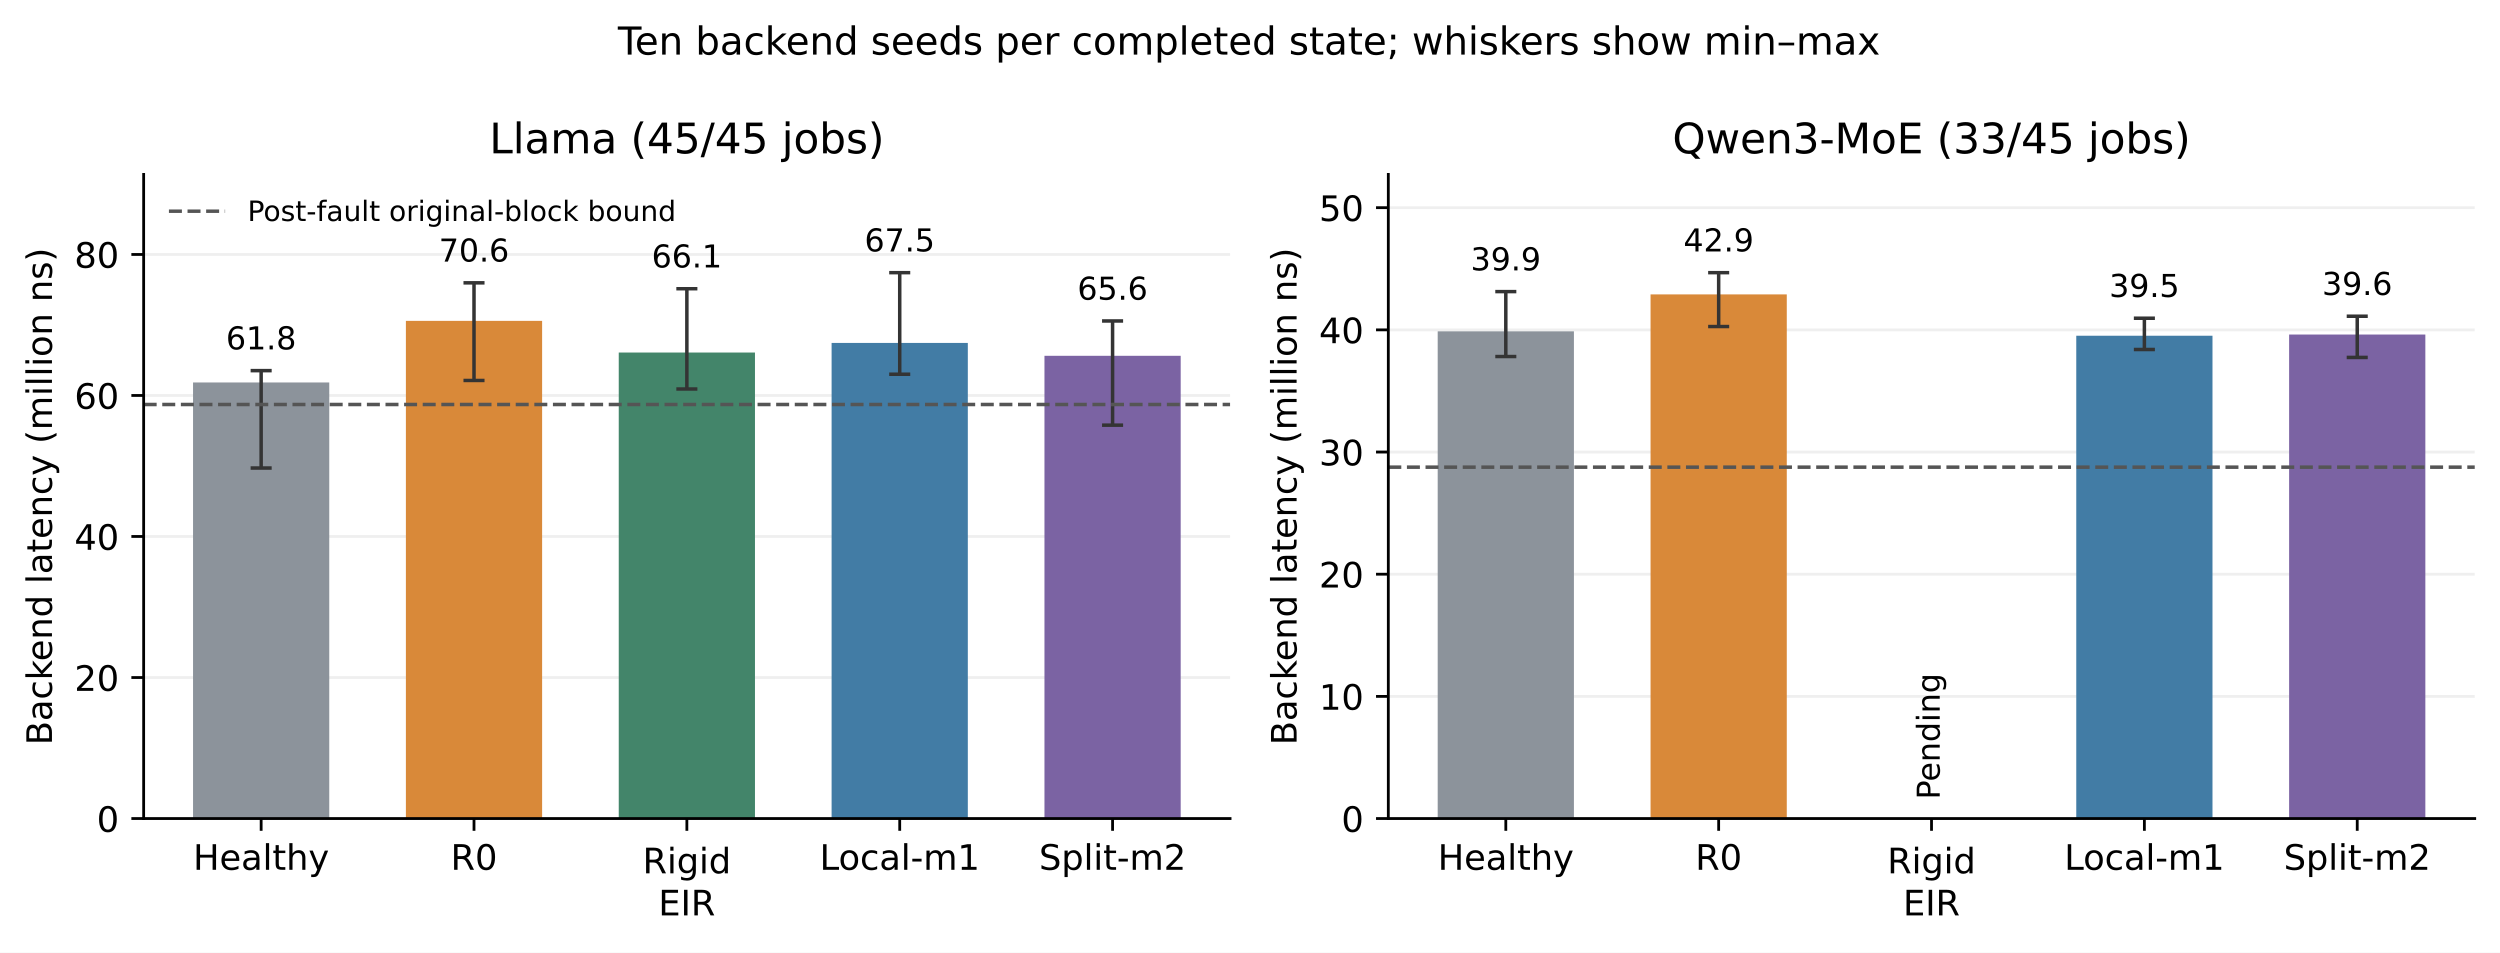
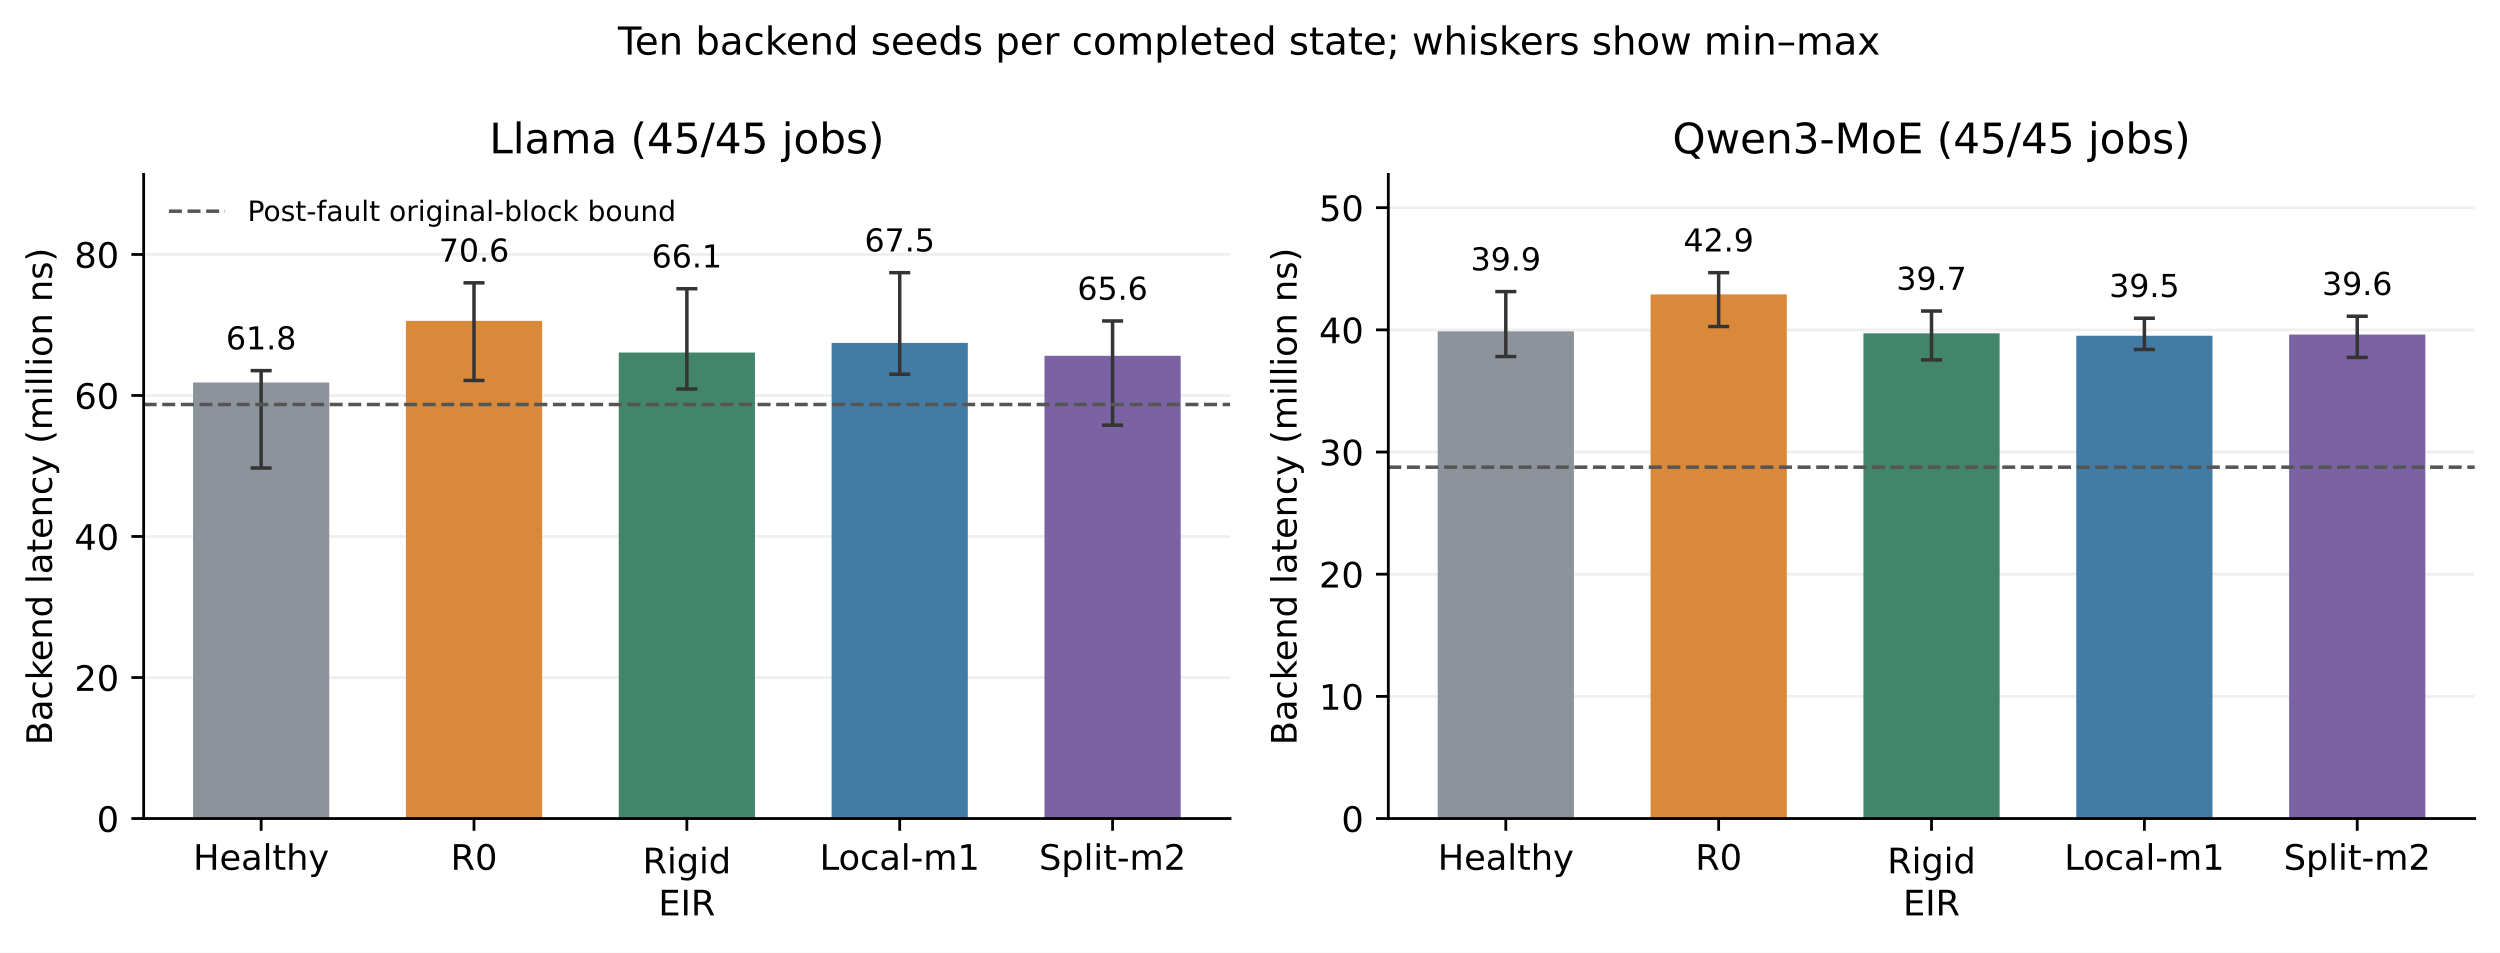
<svg xmlns="http://www.w3.org/2000/svg" xmlns:xlink="http://www.w3.org/1999/xlink" width="712.243pt" height="271.406pt" viewBox="0 0 712.243 271.406" version="1.1">
  <defs>
    <style type="text/css">*{stroke-linejoin: round; stroke-linecap: butt}</style>
  </defs>
  <g id="figure_1">
    <g id="patch_1">
      <path d="M 0 271.406  L 712.243 271.406  L 712.243 0  L 0 0  z " style="fill: #ffffff" />
    </g>
    <g id="axes_1">
      <g id="patch_2">
        <path d="M 40.926 233.202  L 350.443 233.202  L 350.443 49.688  L 40.926 49.688  z " style="fill: #ffffff" />
      </g>
      <g id="matplotlib.axis_1">
        <g id="xtick_1">
          <g id="line2d_1">
            <defs>
-               <path id="m499724e395" d="M 0 0  L 0 3.5  " style="stroke: #000000; stroke-width: 0.8" />
+               <path id="m064a85d95e" d="M 0 0  L 0 3.5  " style="stroke: #000000; stroke-width: 0.8" />
            </defs>
            <g>
-               <use xlink:href="#m499724e395" x="74.4" y="233.202" style="stroke: #000000; stroke-width: 0.8" />
+               <use xlink:href="#m064a85d95e" x="74.4" y="233.202" style="stroke: #000000; stroke-width: 0.8" />
            </g>
          </g>
          <g id="text_1">
            <text style="font-size: 10px; font-family: 'DejaVu Sans', 'Bitstream Vera Sans', 'Computer Modern Sans Serif', 'Lucida Grande', 'Verdana', 'Geneva', 'Lucid', 'Arial', 'Helvetica', 'Avant Garde', sans-serif; text-anchor: middle" x="74.4" y="247.8" transform="rotate(-0 74.40026 247.8002)">Healthy</text>
          </g>
        </g>
        <g id="xtick_2">
          <g id="line2d_2">
            <g>
-               <use xlink:href="#m499724e395" x="135.042" y="233.202" style="stroke: #000000; stroke-width: 0.8" />
+               <use xlink:href="#m064a85d95e" x="135.042" y="233.202" style="stroke: #000000; stroke-width: 0.8" />
            </g>
          </g>
          <g id="text_2">
            <text style="font-size: 10px; font-family: 'DejaVu Sans', 'Bitstream Vera Sans', 'Computer Modern Sans Serif', 'Lucida Grande', 'Verdana', 'Geneva', 'Lucid', 'Arial', 'Helvetica', 'Avant Garde', sans-serif; text-anchor: middle" x="135.042" y="247.799" transform="rotate(-0 135.0424 247.7994)">R0</text>
          </g>
        </g>
        <g id="xtick_3">
          <g id="line2d_3">
            <g>
-               <use xlink:href="#m499724e395" x="195.685" y="233.202" style="stroke: #000000; stroke-width: 0.8" />
+               <use xlink:href="#m064a85d95e" x="195.685" y="233.202" style="stroke: #000000; stroke-width: 0.8" />
            </g>
          </g>
          <g id="text_3">
            <text style="font-size: 10px; font-family: 'DejaVu Sans', 'Bitstream Vera Sans', 'Computer Modern Sans Serif', 'Lucida Grande', 'Verdana', 'Geneva', 'Lucid', 'Arial', 'Helvetica', 'Avant Garde', sans-serif" transform="translate(183.0838 248.8012)">Rigid</text>
            <text style="font-size: 10px; font-family: 'DejaVu Sans', 'Bitstream Vera Sans', 'Computer Modern Sans Serif', 'Lucida Grande', 'Verdana', 'Geneva', 'Lucid', 'Arial', 'Helvetica', 'Avant Garde', sans-serif" transform="translate(187.576 260.8031)">EIR</text>
          </g>
        </g>
        <g id="xtick_4">
          <g id="line2d_4">
            <g>
-               <use xlink:href="#m499724e395" x="256.327" y="233.202" style="stroke: #000000; stroke-width: 0.8" />
+               <use xlink:href="#m064a85d95e" x="256.327" y="233.202" style="stroke: #000000; stroke-width: 0.8" />
            </g>
          </g>
          <g id="text_4">
            <text style="font-size: 10px; font-family: 'DejaVu Sans', 'Bitstream Vera Sans', 'Computer Modern Sans Serif', 'Lucida Grande', 'Verdana', 'Geneva', 'Lucid', 'Arial', 'Helvetica', 'Avant Garde', sans-serif; text-anchor: middle" x="256.327" y="247.8" transform="rotate(-0 256.3268 247.8002)">Local-m1</text>
          </g>
        </g>
        <g id="xtick_5">
          <g id="line2d_5">
            <g>
-               <use xlink:href="#m499724e395" x="316.969" y="233.202" style="stroke: #000000; stroke-width: 0.8" />
+               <use xlink:href="#m064a85d95e" x="316.969" y="233.202" style="stroke: #000000; stroke-width: 0.8" />
            </g>
          </g>
          <g id="text_5">
            <text style="font-size: 10px; font-family: 'DejaVu Sans', 'Bitstream Vera Sans', 'Computer Modern Sans Serif', 'Lucida Grande', 'Verdana', 'Geneva', 'Lucid', 'Arial', 'Helvetica', 'Avant Garde', sans-serif; text-anchor: middle" x="316.969" y="247.8" transform="rotate(-0 316.969 247.8002)">Split-m2</text>
          </g>
        </g>
      </g>
      <g id="matplotlib.axis_2">
        <g id="ytick_1">
          <g id="line2d_6">
-             <path d="M 40.926 233.202  L 350.443 233.202  " clip-path="url(#pd7978d372b)" style="fill: none; stroke: #b0b0b0; stroke-opacity: 0.2; stroke-width: 0.8; stroke-linecap: square" />
+             <path d="M 40.926 233.202  L 350.443 233.202  " clip-path="url(#p0a232faf4e)" style="fill: none; stroke: #b0b0b0; stroke-opacity: 0.2; stroke-width: 0.8; stroke-linecap: square" />
          </g>
          <g id="line2d_7">
            <defs>
-               <path id="m3375150a54" d="M 0 0  L -3.5 0  " style="stroke: #000000; stroke-width: 0.8" />
+               <path id="m111329460b" d="M 0 0  L -3.5 0  " style="stroke: #000000; stroke-width: 0.8" />
            </defs>
            <g>
-               <use xlink:href="#m3375150a54" x="40.926" y="233.202" style="stroke: #000000; stroke-width: 0.8" />
+               <use xlink:href="#m111329460b" x="40.926" y="233.202" style="stroke: #000000; stroke-width: 0.8" />
            </g>
          </g>
          <g id="text_6">
            <text style="font-size: 10px; font-family: 'DejaVu Sans', 'Bitstream Vera Sans', 'Computer Modern Sans Serif', 'Lucida Grande', 'Verdana', 'Geneva', 'Lucid', 'Arial', 'Helvetica', 'Avant Garde', sans-serif; text-anchor: end" x="33.926" y="237.001" transform="rotate(-0 33.92578 237.0006)">0</text>
          </g>
        </g>
        <g id="ytick_2">
          <g id="line2d_8">
-             <path d="M 40.926 193.024  L 350.443 193.024  " clip-path="url(#pd7978d372b)" style="fill: none; stroke: #b0b0b0; stroke-opacity: 0.2; stroke-width: 0.8; stroke-linecap: square" />
+             <path d="M 40.926 193.024  L 350.443 193.024  " clip-path="url(#p0a232faf4e)" style="fill: none; stroke: #b0b0b0; stroke-opacity: 0.2; stroke-width: 0.8; stroke-linecap: square" />
          </g>
          <g id="line2d_9">
            <g>
-               <use xlink:href="#m3375150a54" x="40.926" y="193.024" style="stroke: #000000; stroke-width: 0.8" />
+               <use xlink:href="#m111329460b" x="40.926" y="193.024" style="stroke: #000000; stroke-width: 0.8" />
            </g>
          </g>
          <g id="text_7">
            <text style="font-size: 10px; font-family: 'DejaVu Sans', 'Bitstream Vera Sans', 'Computer Modern Sans Serif', 'Lucida Grande', 'Verdana', 'Geneva', 'Lucid', 'Arial', 'Helvetica', 'Avant Garde', sans-serif; text-anchor: end" x="33.926" y="196.822" transform="rotate(-0 33.92578 196.8224)">20</text>
          </g>
        </g>
        <g id="ytick_3">
          <g id="line2d_10">
-             <path d="M 40.926 152.845  L 350.443 152.845  " clip-path="url(#pd7978d372b)" style="fill: none; stroke: #b0b0b0; stroke-opacity: 0.2; stroke-width: 0.8; stroke-linecap: square" />
+             <path d="M 40.926 152.845  L 350.443 152.845  " clip-path="url(#p0a232faf4e)" style="fill: none; stroke: #b0b0b0; stroke-opacity: 0.2; stroke-width: 0.8; stroke-linecap: square" />
          </g>
          <g id="line2d_11">
            <g>
-               <use xlink:href="#m3375150a54" x="40.926" y="152.845" style="stroke: #000000; stroke-width: 0.8" />
+               <use xlink:href="#m111329460b" x="40.926" y="152.845" style="stroke: #000000; stroke-width: 0.8" />
            </g>
          </g>
          <g id="text_8">
            <text style="font-size: 10px; font-family: 'DejaVu Sans', 'Bitstream Vera Sans', 'Computer Modern Sans Serif', 'Lucida Grande', 'Verdana', 'Geneva', 'Lucid', 'Arial', 'Helvetica', 'Avant Garde', sans-serif; text-anchor: end" x="33.926" y="156.644" transform="rotate(-0 33.92578 156.6443)">40</text>
          </g>
        </g>
        <g id="ytick_4">
          <g id="line2d_12">
-             <path d="M 40.926 112.667  L 350.443 112.667  " clip-path="url(#pd7978d372b)" style="fill: none; stroke: #b0b0b0; stroke-opacity: 0.2; stroke-width: 0.8; stroke-linecap: square" />
+             <path d="M 40.926 112.667  L 350.443 112.667  " clip-path="url(#p0a232faf4e)" style="fill: none; stroke: #b0b0b0; stroke-opacity: 0.2; stroke-width: 0.8; stroke-linecap: square" />
          </g>
          <g id="line2d_13">
            <g>
-               <use xlink:href="#m3375150a54" x="40.926" y="112.667" style="stroke: #000000; stroke-width: 0.8" />
+               <use xlink:href="#m111329460b" x="40.926" y="112.667" style="stroke: #000000; stroke-width: 0.8" />
            </g>
          </g>
          <g id="text_9">
            <text style="font-size: 10px; font-family: 'DejaVu Sans', 'Bitstream Vera Sans', 'Computer Modern Sans Serif', 'Lucida Grande', 'Verdana', 'Geneva', 'Lucid', 'Arial', 'Helvetica', 'Avant Garde', sans-serif; text-anchor: end" x="33.926" y="116.466" transform="rotate(-0 33.92578 116.4661)">60</text>
          </g>
        </g>
        <g id="ytick_5">
          <g id="line2d_14">
-             <path d="M 40.926 72.489  L 350.443 72.489  " clip-path="url(#pd7978d372b)" style="fill: none; stroke: #b0b0b0; stroke-opacity: 0.2; stroke-width: 0.8; stroke-linecap: square" />
+             <path d="M 40.926 72.489  L 350.443 72.489  " clip-path="url(#p0a232faf4e)" style="fill: none; stroke: #b0b0b0; stroke-opacity: 0.2; stroke-width: 0.8; stroke-linecap: square" />
          </g>
          <g id="line2d_15">
            <g>
-               <use xlink:href="#m3375150a54" x="40.926" y="72.489" style="stroke: #000000; stroke-width: 0.8" />
+               <use xlink:href="#m111329460b" x="40.926" y="72.489" style="stroke: #000000; stroke-width: 0.8" />
            </g>
          </g>
          <g id="text_10">
            <text style="font-size: 10px; font-family: 'DejaVu Sans', 'Bitstream Vera Sans', 'Computer Modern Sans Serif', 'Lucida Grande', 'Verdana', 'Geneva', 'Lucid', 'Arial', 'Helvetica', 'Avant Garde', sans-serif; text-anchor: end" x="33.926" y="76.288" transform="rotate(-0 33.92578 76.288)">80</text>
          </g>
        </g>
        <g id="text_11">
          <text style="font-size: 10px; font-family: 'DejaVu Sans', 'Bitstream Vera Sans', 'Computer Modern Sans Serif', 'Lucida Grande', 'Verdana', 'Geneva', 'Lucid', 'Arial', 'Helvetica', 'Avant Garde', sans-serif; text-anchor: middle" x="14.798" y="141.445" transform="rotate(-90 14.79844 141.4449)">Backend latency (million ns)</text>
        </g>
      </g>
      <g id="patch_3">
-         <path d="M 54.995 233.202  L 93.806 233.202  L 93.806 108.957  L 54.995 108.957  z " clip-path="url(#pd7978d372b)" style="fill: #8c939b" />
+         <path d="M 54.995 233.202  L 93.806 233.202  L 93.806 108.957  L 54.995 108.957  z " clip-path="url(#p0a232faf4e)" style="fill: #8c939b" />
      </g>
      <g id="patch_4">
-         <path d="M 115.637 233.202  L 154.448 233.202  L 154.448 91.413  L 115.637 91.413  z " clip-path="url(#pd7978d372b)" style="fill: #d98939" />
+         <path d="M 115.637 233.202  L 154.448 233.202  L 154.448 91.413  L 115.637 91.413  z " clip-path="url(#p0a232faf4e)" style="fill: #d98939" />
      </g>
      <g id="patch_5">
-         <path d="M 176.279 233.202  L 215.09 233.202  L 215.09 100.432  L 176.279 100.432  z " clip-path="url(#pd7978d372b)" style="fill: #43856a" />
+         <path d="M 176.279 233.202  L 215.09 233.202  L 215.09 100.432  L 176.279 100.432  z " clip-path="url(#p0a232faf4e)" style="fill: #43856a" />
      </g>
      <g id="patch_6">
-         <path d="M 236.921 233.202  L 275.732 233.202  L 275.732 97.697  L 236.921 97.697  z " clip-path="url(#pd7978d372b)" style="fill: #427ca5" />
+         <path d="M 236.921 233.202  L 275.732 233.202  L 275.732 97.697  L 236.921 97.697  z " clip-path="url(#p0a232faf4e)" style="fill: #427ca5" />
      </g>
      <g id="patch_7">
-         <path d="M 297.563 233.202  L 336.374 233.202  L 336.374 101.375  L 297.563 101.375  z " clip-path="url(#pd7978d372b)" style="fill: #7b63a3" />
+         <path d="M 297.563 233.202  L 336.374 233.202  L 336.374 101.375  L 297.563 101.375  z " clip-path="url(#p0a232faf4e)" style="fill: #7b63a3" />
      </g>
      <g id="LineCollection_1">
-         <path d="M 74.4 133.34  L 74.4 105.593  " clip-path="url(#pd7978d372b)" style="fill: none; stroke: #343434" />
+         <path d="M 74.4 133.34  L 74.4 105.593  " clip-path="url(#p0a232faf4e)" style="fill: none; stroke: #343434" />
      </g>
      <g id="line2d_16">
        <defs>
-           <path id="m6cc2787fb5" d="M 3 0  L -3 -0  " style="stroke: #343434" />
+           <path id="m53033223b1" d="M 3 0  L -3 -0  " style="stroke: #343434" />
        </defs>
-         <g clip-path="url(#pd7978d372b)">
-           <use xlink:href="#m6cc2787fb5" x="74.4" y="133.34" style="fill: #1f77b4; stroke: #343434" />
+         <g clip-path="url(#p0a232faf4e)">
+           <use xlink:href="#m53033223b1" x="74.4" y="133.34" style="fill: #1f77b4; stroke: #343434" />
        </g>
      </g>
      <g id="line2d_17">
-         <g clip-path="url(#pd7978d372b)">
-           <use xlink:href="#m6cc2787fb5" x="74.4" y="105.593" style="fill: #1f77b4; stroke: #343434" />
+         <g clip-path="url(#p0a232faf4e)">
+           <use xlink:href="#m53033223b1" x="74.4" y="105.593" style="fill: #1f77b4; stroke: #343434" />
        </g>
      </g>
      <g id="LineCollection_2">
-         <path d="M 135.042 108.393  L 135.042 80.576  " clip-path="url(#pd7978d372b)" style="fill: none; stroke: #343434" />
+         <path d="M 135.042 108.393  L 135.042 80.576  " clip-path="url(#p0a232faf4e)" style="fill: none; stroke: #343434" />
      </g>
      <g id="line2d_18">
-         <g clip-path="url(#pd7978d372b)">
-           <use xlink:href="#m6cc2787fb5" x="135.042" y="108.393" style="fill: #1f77b4; stroke: #343434" />
+         <g clip-path="url(#p0a232faf4e)">
+           <use xlink:href="#m53033223b1" x="135.042" y="108.393" style="fill: #1f77b4; stroke: #343434" />
        </g>
      </g>
      <g id="line2d_19">
-         <g clip-path="url(#pd7978d372b)">
-           <use xlink:href="#m6cc2787fb5" x="135.042" y="80.576" style="fill: #1f77b4; stroke: #343434" />
+         <g clip-path="url(#p0a232faf4e)">
+           <use xlink:href="#m53033223b1" x="135.042" y="80.576" style="fill: #1f77b4; stroke: #343434" />
        </g>
      </g>
      <g id="LineCollection_3">
-         <path d="M 195.685 110.827  L 195.685 82.256  " clip-path="url(#pd7978d372b)" style="fill: none; stroke: #343434" />
+         <path d="M 195.685 110.827  L 195.685 82.256  " clip-path="url(#p0a232faf4e)" style="fill: none; stroke: #343434" />
      </g>
      <g id="line2d_20">
-         <g clip-path="url(#pd7978d372b)">
-           <use xlink:href="#m6cc2787fb5" x="195.685" y="110.827" style="fill: #1f77b4; stroke: #343434" />
+         <g clip-path="url(#p0a232faf4e)">
+           <use xlink:href="#m53033223b1" x="195.685" y="110.827" style="fill: #1f77b4; stroke: #343434" />
        </g>
      </g>
      <g id="line2d_21">
-         <g clip-path="url(#pd7978d372b)">
-           <use xlink:href="#m6cc2787fb5" x="195.685" y="82.256" style="fill: #1f77b4; stroke: #343434" />
+         <g clip-path="url(#p0a232faf4e)">
+           <use xlink:href="#m53033223b1" x="195.685" y="82.256" style="fill: #1f77b4; stroke: #343434" />
        </g>
      </g>
      <g id="LineCollection_4">
-         <path d="M 256.327 106.616  L 256.327 77.682  " clip-path="url(#pd7978d372b)" style="fill: none; stroke: #343434" />
+         <path d="M 256.327 106.616  L 256.327 77.682  " clip-path="url(#p0a232faf4e)" style="fill: none; stroke: #343434" />
      </g>
      <g id="line2d_22">
-         <g clip-path="url(#pd7978d372b)">
-           <use xlink:href="#m6cc2787fb5" x="256.327" y="106.616" style="fill: #1f77b4; stroke: #343434" />
+         <g clip-path="url(#p0a232faf4e)">
+           <use xlink:href="#m53033223b1" x="256.327" y="106.616" style="fill: #1f77b4; stroke: #343434" />
        </g>
      </g>
      <g id="line2d_23">
-         <g clip-path="url(#pd7978d372b)">
-           <use xlink:href="#m6cc2787fb5" x="256.327" y="77.682" style="fill: #1f77b4; stroke: #343434" />
+         <g clip-path="url(#p0a232faf4e)">
+           <use xlink:href="#m53033223b1" x="256.327" y="77.682" style="fill: #1f77b4; stroke: #343434" />
        </g>
      </g>
      <g id="LineCollection_5">
-         <path d="M 316.969 121.126  L 316.969 91.442  " clip-path="url(#pd7978d372b)" style="fill: none; stroke: #343434" />
+         <path d="M 316.969 121.126  L 316.969 91.442  " clip-path="url(#p0a232faf4e)" style="fill: none; stroke: #343434" />
      </g>
      <g id="line2d_24">
-         <g clip-path="url(#pd7978d372b)">
-           <use xlink:href="#m6cc2787fb5" x="316.969" y="121.126" style="fill: #1f77b4; stroke: #343434" />
+         <g clip-path="url(#p0a232faf4e)">
+           <use xlink:href="#m53033223b1" x="316.969" y="121.126" style="fill: #1f77b4; stroke: #343434" />
        </g>
      </g>
      <g id="line2d_25">
-         <g clip-path="url(#pd7978d372b)">
-           <use xlink:href="#m6cc2787fb5" x="316.969" y="91.442" style="fill: #1f77b4; stroke: #343434" />
+         <g clip-path="url(#p0a232faf4e)">
+           <use xlink:href="#m53033223b1" x="316.969" y="91.442" style="fill: #1f77b4; stroke: #343434" />
        </g>
      </g>
      <g id="line2d_26">
-         <path d="M 40.926 115.238  L 350.443 115.238  " clip-path="url(#pd7978d372b)" style="fill: none; stroke-dasharray: 3.7,1.6; stroke-dashoffset: 0; stroke: #555555" />
+         <path d="M 40.926 115.238  L 350.443 115.238  " clip-path="url(#p0a232faf4e)" style="fill: none; stroke-dasharray: 3.7,1.6; stroke-dashoffset: 0; stroke: #555555" />
      </g>
      <g id="patch_8">
        <path d="M 40.926 233.202  L 40.926 49.688  " style="fill: none; stroke: #000000; stroke-width: 0.8; stroke-linejoin: miter; stroke-linecap: square" />
      </g>
      <g id="patch_9">
        <path d="M 40.926 233.202  L 350.443 233.202  " style="fill: none; stroke: #000000; stroke-width: 0.8; stroke-linejoin: miter; stroke-linecap: square" />
      </g>
      <g id="text_12">
        <text style="font-size: 9px; font-family: 'DejaVu Sans', 'Bitstream Vera Sans', 'Computer Modern Sans Serif', 'Lucida Grande', 'Verdana', 'Geneva', 'Lucid', 'Arial', 'Helvetica', 'Avant Garde', sans-serif; text-anchor: middle" x="74.4" y="99.543" transform="rotate(-0 74.40026 99.54295)">61.8</text>
      </g>
      <g id="text_13">
        <text style="font-size: 9px; font-family: 'DejaVu Sans', 'Bitstream Vera Sans', 'Computer Modern Sans Serif', 'Lucida Grande', 'Verdana', 'Geneva', 'Lucid', 'Arial', 'Helvetica', 'Avant Garde', sans-serif; text-anchor: middle" x="135.042" y="74.526" transform="rotate(-0 135.0424 74.52638)">70.6</text>
      </g>
      <g id="text_14">
        <text style="font-size: 9px; font-family: 'DejaVu Sans', 'Bitstream Vera Sans', 'Computer Modern Sans Serif', 'Lucida Grande', 'Verdana', 'Geneva', 'Lucid', 'Arial', 'Helvetica', 'Avant Garde', sans-serif; text-anchor: middle" x="195.685" y="76.206" transform="rotate(-0 195.6846 76.20582)">66.1</text>
      </g>
      <g id="text_15">
        <text style="font-size: 9px; font-family: 'DejaVu Sans', 'Bitstream Vera Sans', 'Computer Modern Sans Serif', 'Lucida Grande', 'Verdana', 'Geneva', 'Lucid', 'Arial', 'Helvetica', 'Avant Garde', sans-serif; text-anchor: middle" x="256.327" y="71.632" transform="rotate(-0 256.3268 71.63151)">67.5</text>
      </g>
      <g id="text_16">
        <text style="font-size: 9px; font-family: 'DejaVu Sans', 'Bitstream Vera Sans', 'Computer Modern Sans Serif', 'Lucida Grande', 'Verdana', 'Geneva', 'Lucid', 'Arial', 'Helvetica', 'Avant Garde', sans-serif; text-anchor: middle" x="316.969" y="85.391" transform="rotate(-0 316.969 85.39143)">65.6</text>
      </g>
      <g id="text_17">
        <text style="font-size: 12px; font-family: 'DejaVu Sans', 'Bitstream Vera Sans', 'Computer Modern Sans Serif', 'Lucida Grande', 'Verdana', 'Geneva', 'Lucid', 'Arial', 'Helvetica', 'Avant Garde', sans-serif; text-anchor: middle" x="195.685" y="43.688" transform="rotate(-0 195.6846 43.688)">Llama (45/45 jobs)</text>
      </g>
      <g id="legend_1">
        <g id="line2d_27">
          <path d="M 48.126 60.167  L 56.126 60.167  L 64.126 60.167  " style="fill: none; stroke-dasharray: 3.7,1.6; stroke-dashoffset: 0; stroke: #555555" />
        </g>
        <g id="text_18">
          <text style="font-size: 8px; font-family: 'DejaVu Sans', 'Bitstream Vera Sans', 'Computer Modern Sans Serif', 'Lucida Grande', 'Verdana', 'Geneva', 'Lucid', 'Arial', 'Helvetica', 'Avant Garde', sans-serif; text-anchor: start" x="70.526" y="62.967" transform="rotate(-0 70.52578 62.96675)">Post-fault original-block bound</text>
        </g>
      </g>
    </g>
    <g id="axes_2">
      <g id="patch_10">
        <path d="M 395.526 233.202  L 705.043 233.202  L 705.043 49.688  L 395.526 49.688  z " style="fill: #ffffff" />
      </g>
      <g id="matplotlib.axis_3">
        <g id="xtick_6">
          <g id="line2d_28">
            <g>
-               <use xlink:href="#m499724e395" x="429" y="233.202" style="stroke: #000000; stroke-width: 0.8" />
+               <use xlink:href="#m064a85d95e" x="429" y="233.202" style="stroke: #000000; stroke-width: 0.8" />
            </g>
          </g>
          <g id="text_19">
            <text style="font-size: 10px; font-family: 'DejaVu Sans', 'Bitstream Vera Sans', 'Computer Modern Sans Serif', 'Lucida Grande', 'Verdana', 'Geneva', 'Lucid', 'Arial', 'Helvetica', 'Avant Garde', sans-serif; text-anchor: middle" x="429" y="247.8" transform="rotate(-0 429.0003 247.8002)">Healthy</text>
          </g>
        </g>
        <g id="xtick_7">
          <g id="line2d_29">
            <g>
-               <use xlink:href="#m499724e395" x="489.642" y="233.202" style="stroke: #000000; stroke-width: 0.8" />
+               <use xlink:href="#m064a85d95e" x="489.642" y="233.202" style="stroke: #000000; stroke-width: 0.8" />
            </g>
          </g>
          <g id="text_20">
            <text style="font-size: 10px; font-family: 'DejaVu Sans', 'Bitstream Vera Sans', 'Computer Modern Sans Serif', 'Lucida Grande', 'Verdana', 'Geneva', 'Lucid', 'Arial', 'Helvetica', 'Avant Garde', sans-serif; text-anchor: middle" x="489.642" y="247.799" transform="rotate(-0 489.6424 247.7994)">R0</text>
          </g>
        </g>
        <g id="xtick_8">
          <g id="line2d_30">
            <g>
-               <use xlink:href="#m499724e395" x="550.285" y="233.202" style="stroke: #000000; stroke-width: 0.8" />
+               <use xlink:href="#m064a85d95e" x="550.285" y="233.202" style="stroke: #000000; stroke-width: 0.8" />
            </g>
          </g>
          <g id="text_21">
            <text style="font-size: 10px; font-family: 'DejaVu Sans', 'Bitstream Vera Sans', 'Computer Modern Sans Serif', 'Lucida Grande', 'Verdana', 'Geneva', 'Lucid', 'Arial', 'Helvetica', 'Avant Garde', sans-serif" transform="translate(537.6838 248.8012)">Rigid</text>
            <text style="font-size: 10px; font-family: 'DejaVu Sans', 'Bitstream Vera Sans', 'Computer Modern Sans Serif', 'Lucida Grande', 'Verdana', 'Geneva', 'Lucid', 'Arial', 'Helvetica', 'Avant Garde', sans-serif" transform="translate(542.176 260.8031)">EIR</text>
          </g>
        </g>
        <g id="xtick_9">
          <g id="line2d_31">
            <g>
-               <use xlink:href="#m499724e395" x="610.927" y="233.202" style="stroke: #000000; stroke-width: 0.8" />
+               <use xlink:href="#m064a85d95e" x="610.927" y="233.202" style="stroke: #000000; stroke-width: 0.8" />
            </g>
          </g>
          <g id="text_22">
            <text style="font-size: 10px; font-family: 'DejaVu Sans', 'Bitstream Vera Sans', 'Computer Modern Sans Serif', 'Lucida Grande', 'Verdana', 'Geneva', 'Lucid', 'Arial', 'Helvetica', 'Avant Garde', sans-serif; text-anchor: middle" x="610.927" y="247.8" transform="rotate(-0 610.9268 247.8002)">Local-m1</text>
          </g>
        </g>
        <g id="xtick_10">
          <g id="line2d_32">
            <g>
-               <use xlink:href="#m499724e395" x="671.569" y="233.202" style="stroke: #000000; stroke-width: 0.8" />
+               <use xlink:href="#m064a85d95e" x="671.569" y="233.202" style="stroke: #000000; stroke-width: 0.8" />
            </g>
          </g>
          <g id="text_23">
            <text style="font-size: 10px; font-family: 'DejaVu Sans', 'Bitstream Vera Sans', 'Computer Modern Sans Serif', 'Lucida Grande', 'Verdana', 'Geneva', 'Lucid', 'Arial', 'Helvetica', 'Avant Garde', sans-serif; text-anchor: middle" x="671.569" y="247.8" transform="rotate(-0 671.569 247.8002)">Split-m2</text>
          </g>
        </g>
      </g>
      <g id="matplotlib.axis_4">
        <g id="ytick_6">
          <g id="line2d_33">
-             <path d="M 395.526 233.202  L 705.043 233.202  " clip-path="url(#p74f71c12a9)" style="fill: none; stroke: #b0b0b0; stroke-opacity: 0.2; stroke-width: 0.8; stroke-linecap: square" />
+             <path d="M 395.526 233.202  L 705.043 233.202  " clip-path="url(#pd9151b703b)" style="fill: none; stroke: #b0b0b0; stroke-opacity: 0.2; stroke-width: 0.8; stroke-linecap: square" />
          </g>
          <g id="line2d_34">
            <g>
-               <use xlink:href="#m3375150a54" x="395.526" y="233.202" style="stroke: #000000; stroke-width: 0.8" />
+               <use xlink:href="#m111329460b" x="395.526" y="233.202" style="stroke: #000000; stroke-width: 0.8" />
            </g>
          </g>
          <g id="text_24">
            <text style="font-size: 10px; font-family: 'DejaVu Sans', 'Bitstream Vera Sans', 'Computer Modern Sans Serif', 'Lucida Grande', 'Verdana', 'Geneva', 'Lucid', 'Arial', 'Helvetica', 'Avant Garde', sans-serif; text-anchor: end" x="388.526" y="237.001" transform="rotate(-0 388.5258 237.0006)">0</text>
          </g>
        </g>
        <g id="ytick_7">
          <g id="line2d_35">
-             <path d="M 395.526 198.396  L 705.043 198.396  " clip-path="url(#p74f71c12a9)" style="fill: none; stroke: #b0b0b0; stroke-opacity: 0.2; stroke-width: 0.8; stroke-linecap: square" />
+             <path d="M 395.526 198.396  L 705.043 198.396  " clip-path="url(#pd9151b703b)" style="fill: none; stroke: #b0b0b0; stroke-opacity: 0.2; stroke-width: 0.8; stroke-linecap: square" />
          </g>
          <g id="line2d_36">
            <g>
-               <use xlink:href="#m3375150a54" x="395.526" y="198.396" style="stroke: #000000; stroke-width: 0.8" />
+               <use xlink:href="#m111329460b" x="395.526" y="198.396" style="stroke: #000000; stroke-width: 0.8" />
            </g>
          </g>
          <g id="text_25">
            <text style="font-size: 10px; font-family: 'DejaVu Sans', 'Bitstream Vera Sans', 'Computer Modern Sans Serif', 'Lucida Grande', 'Verdana', 'Geneva', 'Lucid', 'Arial', 'Helvetica', 'Avant Garde', sans-serif; text-anchor: end" x="388.526" y="202.195" transform="rotate(-0 388.5258 202.1946)">10</text>
          </g>
        </g>
        <g id="ytick_8">
          <g id="line2d_37">
-             <path d="M 395.526 163.59  L 705.043 163.59  " clip-path="url(#p74f71c12a9)" style="fill: none; stroke: #b0b0b0; stroke-opacity: 0.2; stroke-width: 0.8; stroke-linecap: square" />
+             <path d="M 395.526 163.59  L 705.043 163.59  " clip-path="url(#pd9151b703b)" style="fill: none; stroke: #b0b0b0; stroke-opacity: 0.2; stroke-width: 0.8; stroke-linecap: square" />
          </g>
          <g id="line2d_38">
            <g>
-               <use xlink:href="#m3375150a54" x="395.526" y="163.59" style="stroke: #000000; stroke-width: 0.8" />
+               <use xlink:href="#m111329460b" x="395.526" y="163.59" style="stroke: #000000; stroke-width: 0.8" />
            </g>
          </g>
          <g id="text_26">
            <text style="font-size: 10px; font-family: 'DejaVu Sans', 'Bitstream Vera Sans', 'Computer Modern Sans Serif', 'Lucida Grande', 'Verdana', 'Geneva', 'Lucid', 'Arial', 'Helvetica', 'Avant Garde', sans-serif; text-anchor: end" x="388.526" y="167.389" transform="rotate(-0 388.5258 167.3886)">20</text>
          </g>
        </g>
        <g id="ytick_9">
          <g id="line2d_39">
-             <path d="M 395.526 128.784  L 705.043 128.784  " clip-path="url(#p74f71c12a9)" style="fill: none; stroke: #b0b0b0; stroke-opacity: 0.2; stroke-width: 0.8; stroke-linecap: square" />
+             <path d="M 395.526 128.784  L 705.043 128.784  " clip-path="url(#pd9151b703b)" style="fill: none; stroke: #b0b0b0; stroke-opacity: 0.2; stroke-width: 0.8; stroke-linecap: square" />
          </g>
          <g id="line2d_40">
            <g>
-               <use xlink:href="#m3375150a54" x="395.526" y="128.784" style="stroke: #000000; stroke-width: 0.8" />
+               <use xlink:href="#m111329460b" x="395.526" y="128.784" style="stroke: #000000; stroke-width: 0.8" />
            </g>
          </g>
          <g id="text_27">
            <text style="font-size: 10px; font-family: 'DejaVu Sans', 'Bitstream Vera Sans', 'Computer Modern Sans Serif', 'Lucida Grande', 'Verdana', 'Geneva', 'Lucid', 'Arial', 'Helvetica', 'Avant Garde', sans-serif; text-anchor: end" x="388.526" y="132.583" transform="rotate(-0 388.5258 132.5825)">30</text>
          </g>
        </g>
        <g id="ytick_10">
          <g id="line2d_41">
-             <path d="M 395.526 93.978  L 705.043 93.978  " clip-path="url(#p74f71c12a9)" style="fill: none; stroke: #b0b0b0; stroke-opacity: 0.2; stroke-width: 0.8; stroke-linecap: square" />
+             <path d="M 395.526 93.978  L 705.043 93.978  " clip-path="url(#pd9151b703b)" style="fill: none; stroke: #b0b0b0; stroke-opacity: 0.2; stroke-width: 0.8; stroke-linecap: square" />
          </g>
          <g id="line2d_42">
            <g>
-               <use xlink:href="#m3375150a54" x="395.526" y="93.978" style="stroke: #000000; stroke-width: 0.8" />
+               <use xlink:href="#m111329460b" x="395.526" y="93.978" style="stroke: #000000; stroke-width: 0.8" />
            </g>
          </g>
          <g id="text_28">
            <text style="font-size: 10px; font-family: 'DejaVu Sans', 'Bitstream Vera Sans', 'Computer Modern Sans Serif', 'Lucida Grande', 'Verdana', 'Geneva', 'Lucid', 'Arial', 'Helvetica', 'Avant Garde', sans-serif; text-anchor: end" x="388.526" y="97.777" transform="rotate(-0 388.5258 97.77654)">40</text>
          </g>
        </g>
        <g id="ytick_11">
          <g id="line2d_43">
-             <path d="M 395.526 59.172  L 705.043 59.172  " clip-path="url(#p74f71c12a9)" style="fill: none; stroke: #b0b0b0; stroke-opacity: 0.2; stroke-width: 0.8; stroke-linecap: square" />
+             <path d="M 395.526 59.172  L 705.043 59.172  " clip-path="url(#pd9151b703b)" style="fill: none; stroke: #b0b0b0; stroke-opacity: 0.2; stroke-width: 0.8; stroke-linecap: square" />
          </g>
          <g id="line2d_44">
            <g>
-               <use xlink:href="#m3375150a54" x="395.526" y="59.172" style="stroke: #000000; stroke-width: 0.8" />
+               <use xlink:href="#m111329460b" x="395.526" y="59.172" style="stroke: #000000; stroke-width: 0.8" />
            </g>
          </g>
          <g id="text_29">
            <text style="font-size: 10px; font-family: 'DejaVu Sans', 'Bitstream Vera Sans', 'Computer Modern Sans Serif', 'Lucida Grande', 'Verdana', 'Geneva', 'Lucid', 'Arial', 'Helvetica', 'Avant Garde', sans-serif; text-anchor: end" x="388.526" y="62.971" transform="rotate(-0 388.5258 62.97053)">50</text>
          </g>
        </g>
        <g id="text_30">
          <text style="font-size: 10px; font-family: 'DejaVu Sans', 'Bitstream Vera Sans', 'Computer Modern Sans Serif', 'Lucida Grande', 'Verdana', 'Geneva', 'Lucid', 'Arial', 'Helvetica', 'Avant Garde', sans-serif; text-anchor: middle" x="369.398" y="141.445" transform="rotate(-90 369.3984 141.4449)">Backend latency (million ns)</text>
        </g>
      </g>
      <g id="patch_11">
-         <path d="M 409.595 233.202  L 448.406 233.202  L 448.406 94.394  L 409.595 94.394  z " clip-path="url(#p74f71c12a9)" style="fill: #8c939b" />
+         <path d="M 409.595 233.202  L 448.406 233.202  L 448.406 94.394  L 409.595 94.394  z " clip-path="url(#pd9151b703b)" style="fill: #8c939b" />
      </g>
      <g id="patch_12">
-         <path d="M 470.237 233.202  L 509.048 233.202  L 509.048 83.87  L 470.237 83.87  z " clip-path="url(#p74f71c12a9)" style="fill: #d98939" />
+         <path d="M 470.237 233.202  L 509.048 233.202  L 509.048 83.87  L 470.237 83.87  z " clip-path="url(#pd9151b703b)" style="fill: #d98939" />
      </g>
      <g id="patch_13">
-         <path d="M 591.521 233.202  L 630.332 233.202  L 630.332 95.656  L 591.521 95.656  z " clip-path="url(#p74f71c12a9)" style="fill: #427ca5" />
+         <path d="M 530.879 233.202  L 569.69 233.202  L 569.69 94.965  L 530.879 94.965  z " clip-path="url(#pd9151b703b)" style="fill: #43856a" />
      </g>
      <g id="patch_14">
-         <path d="M 652.163 233.202  L 690.974 233.202  L 690.974 95.316  L 652.163 95.316  z " clip-path="url(#p74f71c12a9)" style="fill: #7b63a3" />
+         <path d="M 591.521 233.202  L 630.332 233.202  L 630.332 95.656  L 591.521 95.656  z " clip-path="url(#pd9151b703b)" style="fill: #427ca5" />
+       </g>
+       <g id="patch_15">
+         <path d="M 652.163 233.202  L 690.974 233.202  L 690.974 95.316  L 652.163 95.316  z " clip-path="url(#pd9151b703b)" style="fill: #7b63a3" />
      </g>
      <g id="LineCollection_6">
-         <path d="M 429 101.577  L 429 83.078  " clip-path="url(#p74f71c12a9)" style="fill: none; stroke: #343434" />
+         <path d="M 429 101.577  L 429 83.078  " clip-path="url(#pd9151b703b)" style="fill: none; stroke: #343434" />
      </g>
      <g id="line2d_45">
-         <g clip-path="url(#p74f71c12a9)">
-           <use xlink:href="#m6cc2787fb5" x="429" y="101.577" style="fill: #1f77b4; stroke: #343434" />
+         <g clip-path="url(#pd9151b703b)">
+           <use xlink:href="#m53033223b1" x="429" y="101.577" style="fill: #1f77b4; stroke: #343434" />
        </g>
      </g>
      <g id="line2d_46">
-         <g clip-path="url(#p74f71c12a9)">
-           <use xlink:href="#m6cc2787fb5" x="429" y="83.078" style="fill: #1f77b4; stroke: #343434" />
+         <g clip-path="url(#pd9151b703b)">
+           <use xlink:href="#m53033223b1" x="429" y="83.078" style="fill: #1f77b4; stroke: #343434" />
        </g>
      </g>
      <g id="LineCollection_7">
-         <path d="M 489.642 93.028  L 489.642 77.682  " clip-path="url(#p74f71c12a9)" style="fill: none; stroke: #343434" />
+         <path d="M 489.642 93.028  L 489.642 77.682  " clip-path="url(#pd9151b703b)" style="fill: none; stroke: #343434" />
      </g>
      <g id="line2d_47">
-         <g clip-path="url(#p74f71c12a9)">
-           <use xlink:href="#m6cc2787fb5" x="489.642" y="93.028" style="fill: #1f77b4; stroke: #343434" />
+         <g clip-path="url(#pd9151b703b)">
+           <use xlink:href="#m53033223b1" x="489.642" y="93.028" style="fill: #1f77b4; stroke: #343434" />
        </g>
      </g>
      <g id="line2d_48">
-         <g clip-path="url(#p74f71c12a9)">
-           <use xlink:href="#m6cc2787fb5" x="489.642" y="77.682" style="fill: #1f77b4; stroke: #343434" />
+         <g clip-path="url(#pd9151b703b)">
+           <use xlink:href="#m53033223b1" x="489.642" y="77.682" style="fill: #1f77b4; stroke: #343434" />
        </g>
      </g>
      <g id="LineCollection_8">
-         <path d="M 610.927 99.574  L 610.927 90.662  " clip-path="url(#p74f71c12a9)" style="fill: none; stroke: #343434" />
+         <path d="M 550.285 102.533  L 550.285 88.617  " clip-path="url(#pd9151b703b)" style="fill: none; stroke: #343434" />
      </g>
      <g id="line2d_49">
-         <g clip-path="url(#p74f71c12a9)">
-           <use xlink:href="#m6cc2787fb5" x="610.927" y="99.574" style="fill: #1f77b4; stroke: #343434" />
+         <g clip-path="url(#pd9151b703b)">
+           <use xlink:href="#m53033223b1" x="550.285" y="102.533" style="fill: #1f77b4; stroke: #343434" />
        </g>
      </g>
      <g id="line2d_50">
-         <g clip-path="url(#p74f71c12a9)">
-           <use xlink:href="#m6cc2787fb5" x="610.927" y="90.662" style="fill: #1f77b4; stroke: #343434" />
+         <g clip-path="url(#pd9151b703b)">
+           <use xlink:href="#m53033223b1" x="550.285" y="88.617" style="fill: #1f77b4; stroke: #343434" />
        </g>
      </g>
      <g id="LineCollection_9">
-         <path d="M 671.569 101.826  L 671.569 90.092  " clip-path="url(#p74f71c12a9)" style="fill: none; stroke: #343434" />
+         <path d="M 610.927 99.574  L 610.927 90.662  " clip-path="url(#pd9151b703b)" style="fill: none; stroke: #343434" />
      </g>
      <g id="line2d_51">
-         <g clip-path="url(#p74f71c12a9)">
-           <use xlink:href="#m6cc2787fb5" x="671.569" y="101.826" style="fill: #1f77b4; stroke: #343434" />
+         <g clip-path="url(#pd9151b703b)">
+           <use xlink:href="#m53033223b1" x="610.927" y="99.574" style="fill: #1f77b4; stroke: #343434" />
        </g>
      </g>
      <g id="line2d_52">
-         <g clip-path="url(#p74f71c12a9)">
-           <use xlink:href="#m6cc2787fb5" x="671.569" y="90.092" style="fill: #1f77b4; stroke: #343434" />
-         </g>
+         <g clip-path="url(#pd9151b703b)">
+           <use xlink:href="#m53033223b1" x="610.927" y="90.662" style="fill: #1f77b4; stroke: #343434" />
+         </g>
+       </g>
+       <g id="LineCollection_10">
+         <path d="M 671.569 101.826  L 671.569 90.092  " clip-path="url(#pd9151b703b)" style="fill: none; stroke: #343434" />
      </g>
      <g id="line2d_53">
-         <path d="M 395.526 133.096  L 705.043 133.096  " clip-path="url(#p74f71c12a9)" style="fill: none; stroke-dasharray: 3.7,1.6; stroke-dashoffset: 0; stroke: #555555" />
-       </g>
-       <g id="patch_15">
+         <g clip-path="url(#pd9151b703b)">
+           <use xlink:href="#m53033223b1" x="671.569" y="101.826" style="fill: #1f77b4; stroke: #343434" />
+         </g>
+       </g>
+       <g id="line2d_54">
+         <g clip-path="url(#pd9151b703b)">
+           <use xlink:href="#m53033223b1" x="671.569" y="90.092" style="fill: #1f77b4; stroke: #343434" />
+         </g>
+       </g>
+       <g id="line2d_55">
+         <path d="M 395.526 133.096  L 705.043 133.096  " clip-path="url(#pd9151b703b)" style="fill: none; stroke-dasharray: 3.7,1.6; stroke-dashoffset: 0; stroke: #555555" />
+       </g>
+       <g id="patch_16">
        <path d="M 395.526 233.202  L 395.526 49.688  " style="fill: none; stroke: #000000; stroke-width: 0.8; stroke-linejoin: miter; stroke-linecap: square" />
      </g>
-       <g id="patch_16">
+       <g id="patch_17">
        <path d="M 395.526 233.202  L 705.043 233.202  " style="fill: none; stroke: #000000; stroke-width: 0.8; stroke-linejoin: miter; stroke-linecap: square" />
      </g>
      <g id="text_31">
        <text style="font-size: 9px; font-family: 'DejaVu Sans', 'Bitstream Vera Sans', 'Computer Modern Sans Serif', 'Lucida Grande', 'Verdana', 'Geneva', 'Lucid', 'Arial', 'Helvetica', 'Avant Garde', sans-serif; text-anchor: middle" x="429" y="77.028" transform="rotate(-0 429.0003 77.02823)">39.9</text>
      </g>
      <g id="text_32">
        <text style="font-size: 9px; font-family: 'DejaVu Sans', 'Bitstream Vera Sans', 'Computer Modern Sans Serif', 'Lucida Grande', 'Verdana', 'Geneva', 'Lucid', 'Arial', 'Helvetica', 'Avant Garde', sans-serif; text-anchor: middle" x="489.642" y="71.632" transform="rotate(-0 489.6424 71.63151)">42.9</text>
      </g>
      <g id="text_33">
-         <text style="font-size: 9px; font-family: 'DejaVu Sans', 'Bitstream Vera Sans', 'Computer Modern Sans Serif', 'Lucida Grande', 'Verdana', 'Geneva', 'Lucid', 'Arial', 'Helvetica', 'Avant Garde', sans-serif" transform="translate(552.6229 227.7585) rotate(-90)">Pending</text>
+         <text style="font-size: 9px; font-family: 'DejaVu Sans', 'Bitstream Vera Sans', 'Computer Modern Sans Serif', 'Lucida Grande', 'Verdana', 'Geneva', 'Lucid', 'Arial', 'Helvetica', 'Avant Garde', sans-serif; text-anchor: middle" x="550.285" y="82.567" transform="rotate(-0 550.2846 82.56717)">39.7</text>
      </g>
      <g id="text_34">
        <text style="font-size: 9px; font-family: 'DejaVu Sans', 'Bitstream Vera Sans', 'Computer Modern Sans Serif', 'Lucida Grande', 'Verdana', 'Geneva', 'Lucid', 'Arial', 'Helvetica', 'Avant Garde', sans-serif; text-anchor: middle" x="610.927" y="84.612" transform="rotate(-0 610.9268 84.61173)">39.5</text>
      </g>
      <g id="text_35">
        <text style="font-size: 9px; font-family: 'DejaVu Sans', 'Bitstream Vera Sans', 'Computer Modern Sans Serif', 'Lucida Grande', 'Verdana', 'Geneva', 'Lucid', 'Arial', 'Helvetica', 'Avant Garde', sans-serif; text-anchor: middle" x="671.569" y="84.042" transform="rotate(-0 671.569 84.04179)">39.6</text>
      </g>
      <g id="text_36">
-         <text style="font-size: 12px; font-family: 'DejaVu Sans', 'Bitstream Vera Sans', 'Computer Modern Sans Serif', 'Lucida Grande', 'Verdana', 'Geneva', 'Lucid', 'Arial', 'Helvetica', 'Avant Garde', sans-serif; text-anchor: middle" x="550.285" y="43.688" transform="rotate(-0 550.2846 43.688)">Qwen3-MoE (33/45 jobs)</text>
+         <text style="font-size: 12px; font-family: 'DejaVu Sans', 'Bitstream Vera Sans', 'Computer Modern Sans Serif', 'Lucida Grande', 'Verdana', 'Geneva', 'Lucid', 'Arial', 'Helvetica', 'Avant Garde', sans-serif; text-anchor: middle" x="550.285" y="43.688" transform="rotate(-0 550.2846 43.688)">Qwen3-MoE (45/45 jobs)</text>
      </g>
    </g>
    <g id="text_37">
      <text style="font-size: 11px; font-family: 'DejaVu Sans', 'Bitstream Vera Sans', 'Computer Modern Sans Serif', 'Lucida Grande', 'Verdana', 'Geneva', 'Lucid', 'Arial', 'Helvetica', 'Avant Garde', sans-serif; text-anchor: middle" x="355.843" y="15.558" transform="rotate(-0 355.8434 15.55828)">Ten backend seeds per completed state; whiskers show min–max</text>
    </g>
  </g>
  <defs>
-     <clipPath id="pd7978d372b">
+     <clipPath id="p0a232faf4e">
      <rect x="40.926" y="49.688" width="309.518" height="183.514" />
    </clipPath>
-     <clipPath id="p74f71c12a9">
+     <clipPath id="pd9151b703b">
      <rect x="395.526" y="49.688" width="309.518" height="183.514" />
    </clipPath>
  </defs>
</svg>
